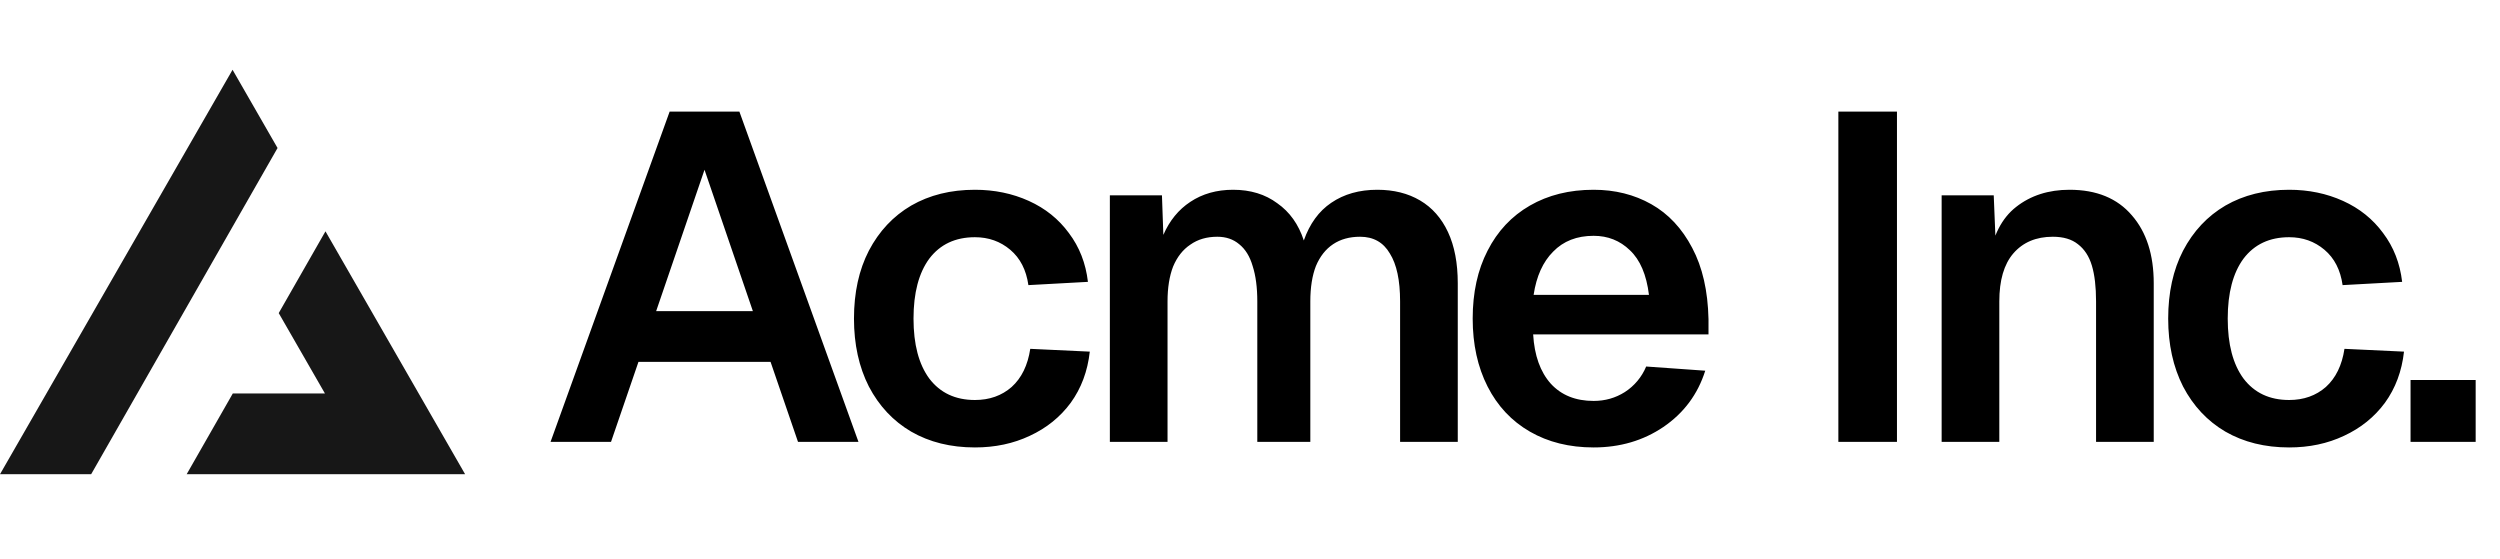
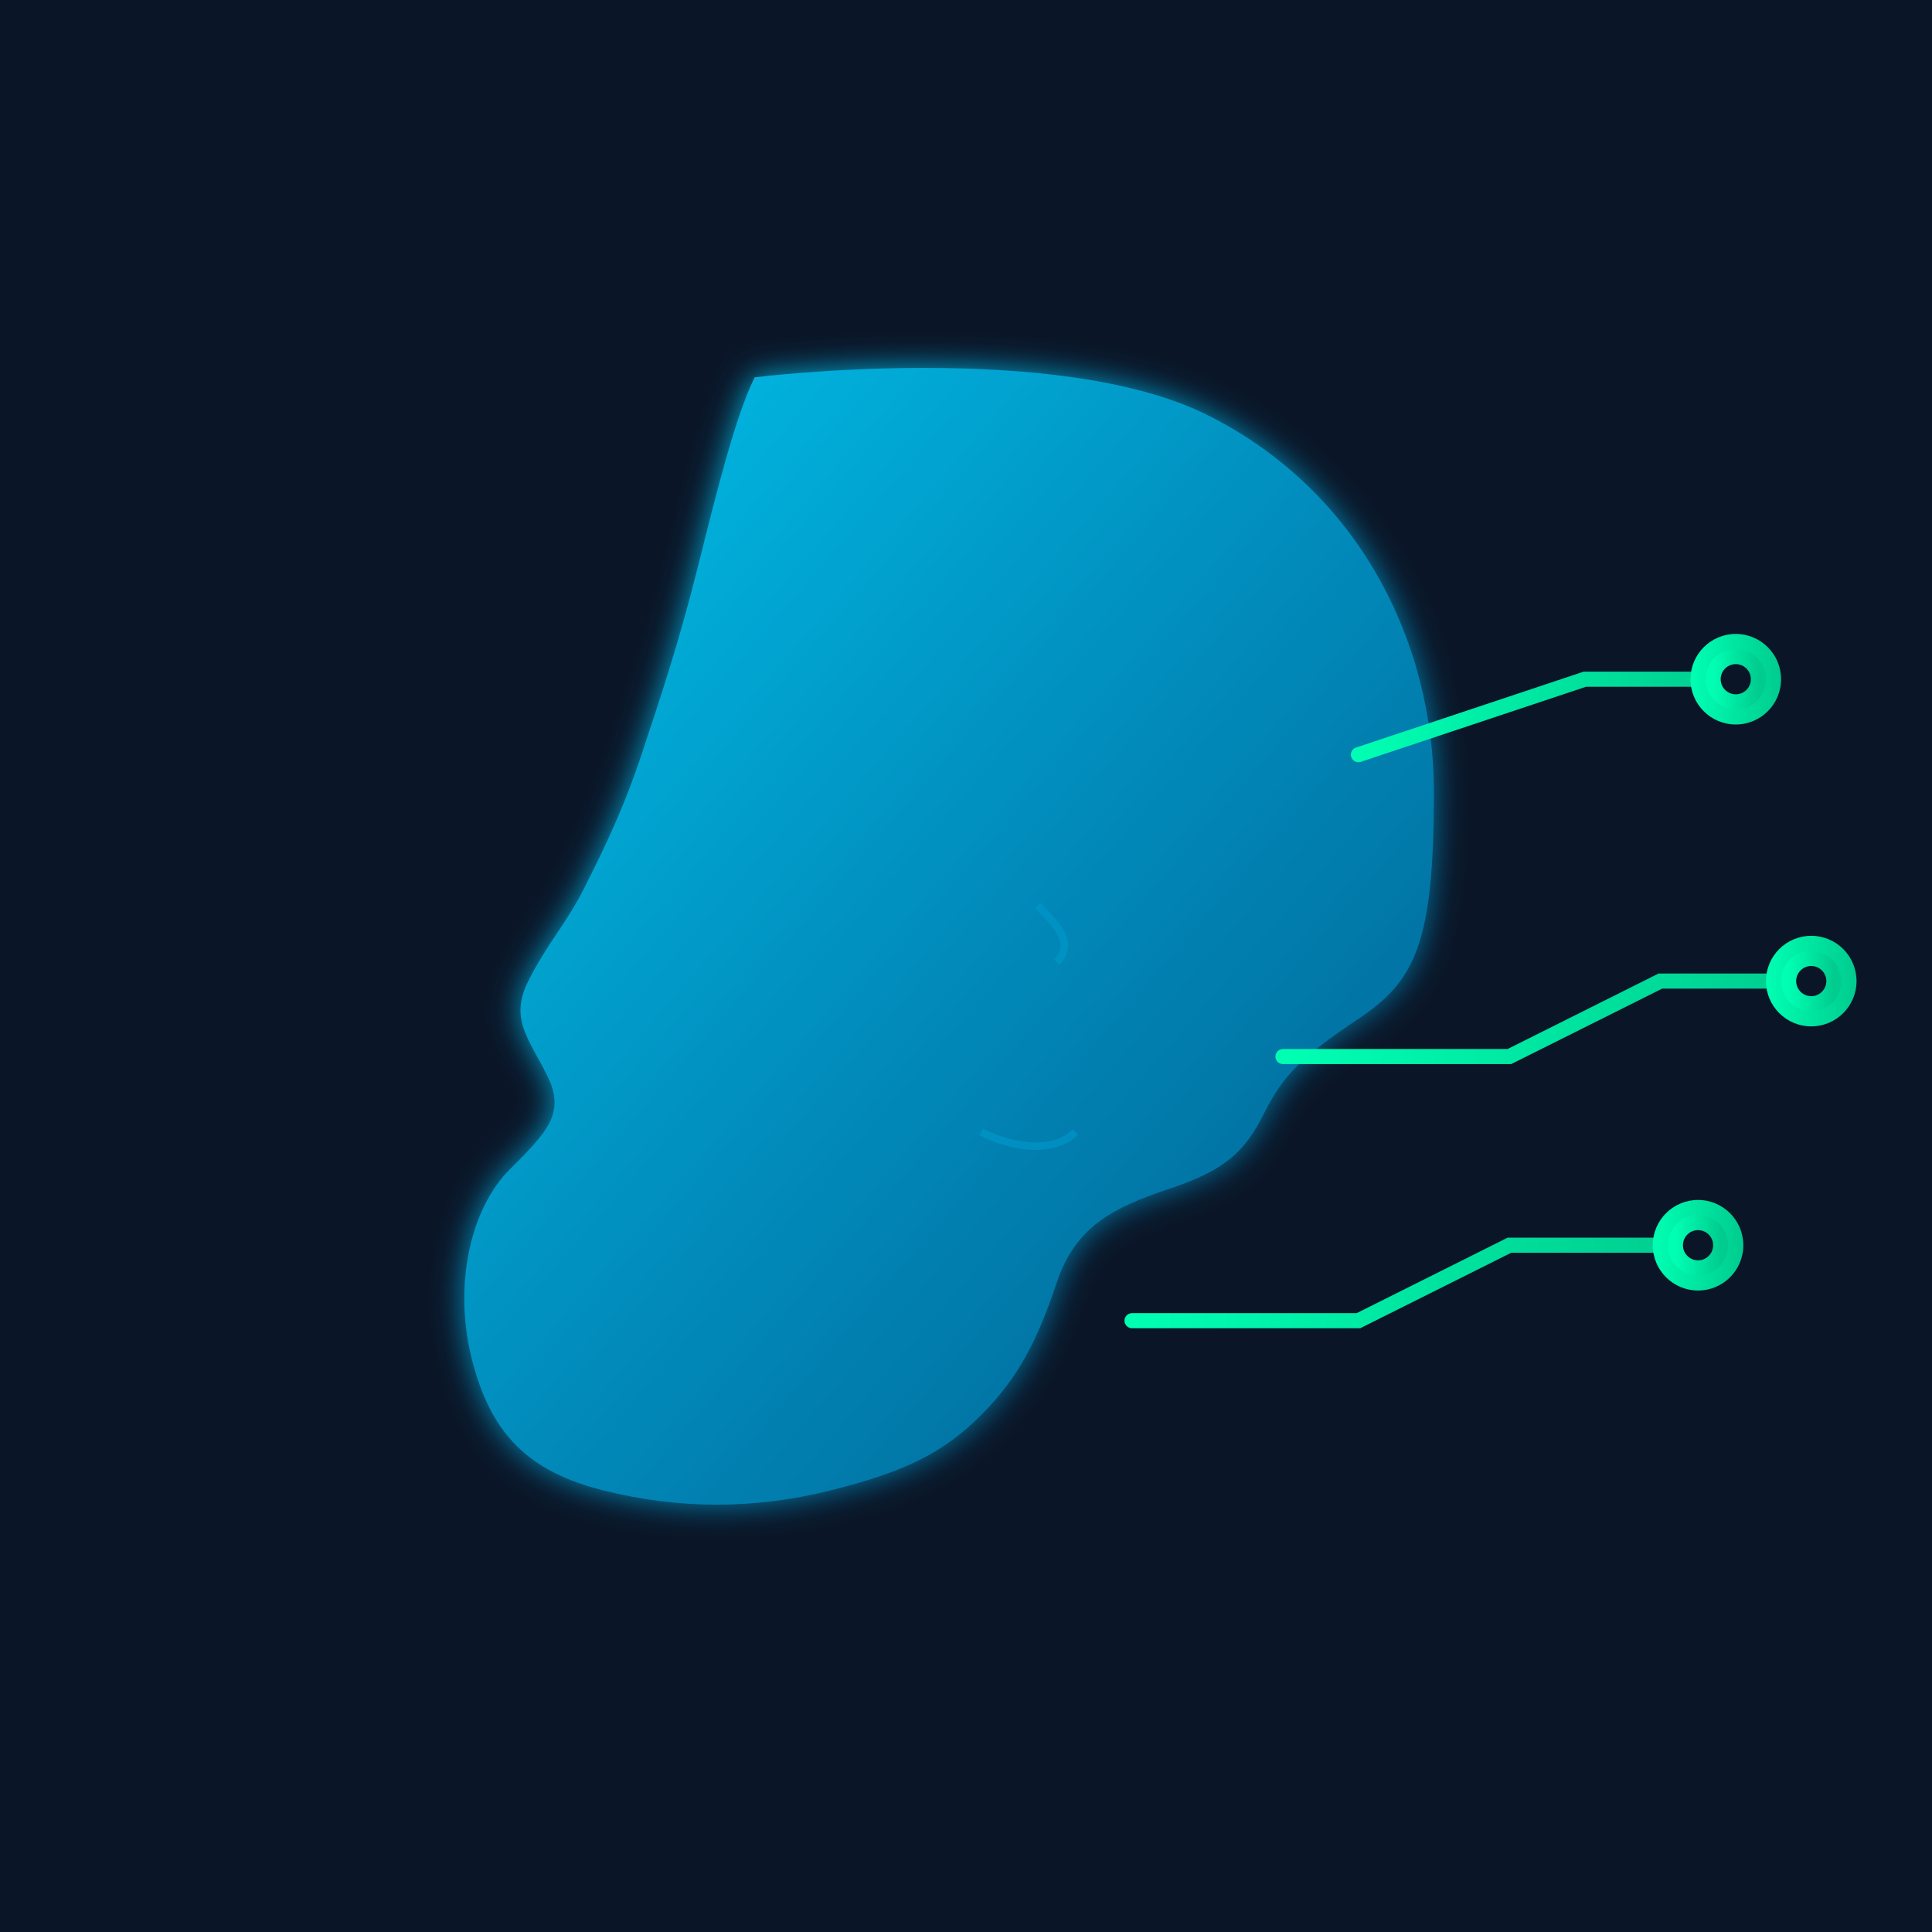
- <svg xmlns="http://www.w3.org/2000/svg" width="215" height="48" fill="none">
-   <path fill="#000" d="M57.588 9.6h6L73.828 38h-5.2l-2.36-6.88h-11.36L52.548 38h-5.2l10.24-28.4Zm7.16 17.16-4.16-12.16-4.16 12.16h8.32Zm23.694-2.24c-.186-1.307-.706-2.32-1.56-3.04-.853-.72-1.866-1.08-3.04-1.08-1.68 0-2.986.613-3.92 1.84-.906 1.227-1.36 2.947-1.36 5.16s.454 3.933 1.36 5.16c.934 1.227 2.24 1.84 3.92 1.84 1.254 0 2.307-.373 3.16-1.12.854-.773 1.387-1.867 1.6-3.28l5.12.24c-.186 1.68-.733 3.147-1.64 4.4-.906 1.227-2.08 2.173-3.52 2.84-1.413.667-2.986 1-4.72 1-2.08 0-3.906-.453-5.48-1.36-1.546-.907-2.76-2.2-3.64-3.88-.853-1.68-1.28-3.627-1.28-5.84 0-2.24.427-4.187 1.28-5.84.88-1.68 2.094-2.973 3.64-3.88 1.574-.907 3.4-1.36 5.48-1.36 1.68 0 3.227.32 4.64.96 1.414.64 2.56 1.56 3.44 2.76.907 1.2 1.454 2.6 1.64 4.2l-5.12.28Zm11.486-7.72.12 3.4c.534-1.227 1.307-2.173 2.32-2.84 1.04-.693 2.267-1.04 3.68-1.04 1.494 0 2.76.387 3.8 1.16 1.067.747 1.827 1.813 2.28 3.2.507-1.44 1.294-2.52 2.36-3.24 1.094-.747 2.414-1.12 3.96-1.12 1.414 0 2.64.307 3.68.92s1.84 1.52 2.4 2.72c.56 1.2.84 2.667.84 4.4V38h-4.96V25.92c0-1.813-.293-3.187-.88-4.12-.56-.96-1.413-1.44-2.56-1.44-.906 0-1.68.213-2.32.64-.64.427-1.133 1.053-1.48 1.88-.32.827-.48 1.84-.48 3.04V38h-4.56V25.92c0-1.2-.133-2.213-.4-3.04-.24-.827-.626-1.453-1.16-1.88-.506-.427-1.133-.64-1.88-.64-.906 0-1.68.227-2.32.68-.64.427-1.133 1.053-1.48 1.88-.32.827-.48 1.827-.48 3V38h-4.96V16.8h4.48Zm26.723 10.6c0-2.24.427-4.187 1.28-5.84.854-1.68 2.067-2.973 3.64-3.88 1.574-.907 3.4-1.36 5.48-1.36 1.84 0 3.494.413 4.96 1.24 1.467.827 2.64 2.08 3.52 3.76.88 1.653 1.347 3.693 1.4 6.12v1.32h-15.08c.107 1.813.614 3.227 1.52 4.24.907.987 2.134 1.48 3.68 1.48.987 0 1.88-.253 2.68-.76a4.803 4.803 0 0 0 1.84-2.2l5.08.36c-.64 2.027-1.84 3.64-3.6 4.84-1.733 1.173-3.733 1.76-6 1.76-2.08 0-3.906-.453-5.48-1.36-1.573-.907-2.786-2.2-3.64-3.88-.853-1.68-1.28-3.627-1.28-5.84Zm15.16-2.04c-.213-1.733-.76-3.013-1.64-3.84-.853-.827-1.893-1.24-3.12-1.24-1.44 0-2.6.453-3.48 1.36-.88.88-1.44 2.12-1.68 3.72h9.92ZM163.139 9.6V38h-5.04V9.6h5.04Zm8.322 7.2.24 5.88-.64-.36c.32-2.053 1.094-3.56 2.32-4.52 1.254-.987 2.787-1.48 4.6-1.48 2.32 0 4.107.733 5.36 2.2 1.254 1.44 1.88 3.387 1.88 5.84V38h-4.96V25.92c0-1.253-.12-2.28-.36-3.08-.24-.8-.64-1.413-1.2-1.84-.533-.427-1.253-.64-2.16-.64-1.44 0-2.573.48-3.4 1.44-.8.933-1.2 2.307-1.2 4.12V38h-4.96V16.8h4.48Zm30.003 7.72c-.186-1.307-.706-2.32-1.56-3.04-.853-.72-1.866-1.08-3.04-1.08-1.68 0-2.986.613-3.92 1.84-.906 1.227-1.36 2.947-1.36 5.16s.454 3.933 1.36 5.16c.934 1.227 2.24 1.84 3.92 1.84 1.254 0 2.307-.373 3.16-1.12.854-.773 1.387-1.867 1.6-3.28l5.12.24c-.186 1.68-.733 3.147-1.64 4.4-.906 1.227-2.08 2.173-3.52 2.84-1.413.667-2.986 1-4.72 1-2.08 0-3.906-.453-5.48-1.36-1.546-.907-2.76-2.2-3.64-3.88-.853-1.68-1.28-3.627-1.28-5.84 0-2.24.427-4.187 1.28-5.84.88-1.68 2.094-2.973 3.64-3.88 1.574-.907 3.4-1.36 5.48-1.36 1.68 0 3.227.32 4.64.96 1.414.64 2.56 1.56 3.44 2.76.907 1.2 1.454 2.6 1.64 4.2l-5.12.28Zm11.443 8.16V38h-5.6v-5.32h5.6Z" />
-   <path fill="#171717" fill-rule="evenodd" d="m7.839 40.783 16.03-28.054L20 6 0 40.783h7.839Zm8.214 0H40L27.99 19.894l-4.02 7.032 3.976 6.914H20.02l-3.967 6.943Z" clip-rule="evenodd" />
+ <svg xmlns="http://www.w3.org/2000/svg" width="512" height="512" viewBox="0 0 512 512">
+   <defs>
+     <linearGradient id="faceGradient" x1="0%" y1="0%" x2="100%" y2="100%">
+       <stop offset="0%" style="stop-color:#00D4FF;stop-opacity:1" />
+       <stop offset="50%" style="stop-color:#0099CC;stop-opacity:1" />
+       <stop offset="100%" style="stop-color:#006699;stop-opacity:1" />
+     </linearGradient>
+     <linearGradient id="circuitGradient" x1="0%" y1="0%" x2="100%" y2="0%">
+       <stop offset="0%" style="stop-color:#00FFB3;stop-opacity:1" />
+       <stop offset="100%" style="stop-color:#00CC8F;stop-opacity:1" />
+     </linearGradient>
+     <filter id="glow">
+       <feGaussianBlur stdDeviation="4" result="coloredBlur" />
+       <feMerge>
+         <feMergeNode in="coloredBlur" />
+         <feMergeNode in="SourceGraphic" />
+       </feMerge>
+     </filter>
+   </defs>
+   <rect width="512" height="512" fill="#0A1628" />
+   <path d="M 200 100             C 200 100, 280 90, 320 110            C 360 130, 380 170, 380 210            C 380 250, 375 260, 360 270            C 345 280, 340 285, 335 295            C 330 305, 325 310, 310 315            C 295 320, 285 325, 280 340            C 275 355, 270 365, 260 375            C 250 385, 240 390, 220 395            C 200 400, 180 400, 160 395            C 140 390, 130 380, 125 360            C 120 340, 125 320, 135 310            C 145 300, 150 295, 145 285            C 140 275, 135 270, 140 260            C 145 250, 150 245, 155 235            C 160 225, 165 215, 170 200            C 175 185, 180 170, 185 150            C 190 130, 195 110, 200 100 Z" fill="url(#faceGradient)" filter="url(#glow)" opacity="0.9" />
+   <g stroke="url(#circuitGradient)" stroke-width="4" fill="none" stroke-linecap="round">
+     <path d="M 360 200 L 420 180 L 460 180" />
+     <circle cx="460" cy="180" r="12" fill="url(#circuitGradient)" stroke="none" />
+     <circle cx="460" cy="180" r="6" fill="#0A1628" />
+   </g>
+   <g stroke="url(#circuitGradient)" stroke-width="4" fill="none" stroke-linecap="round">
+     <path d="M 340 280 L 400 280 L 440 260 L 480 260" />
+     <circle cx="480" cy="260" r="12" fill="url(#circuitGradient)" stroke="none" />
+     <circle cx="480" cy="260" r="6" fill="#0A1628" />
+   </g>
+   <g stroke="url(#circuitGradient)" stroke-width="4" fill="none" stroke-linecap="round">
+     <path d="M 300 350 L 360 350 L 400 330 L 450 330" />
+     <circle cx="450" cy="330" r="12" fill="url(#circuitGradient)" stroke="none" />
+     <circle cx="450" cy="330" r="6" fill="#0A1628" />
+   </g>
+   <path d="M 275 240 C 280 245, 285 250, 280 255" stroke="#0099CC" stroke-width="2" fill="none" opacity="0.6" />
+   <path d="M 260 300 C 270 305, 280 305, 285 300" stroke="#0099CC" stroke-width="2" fill="none" opacity="0.6" />
</svg>
